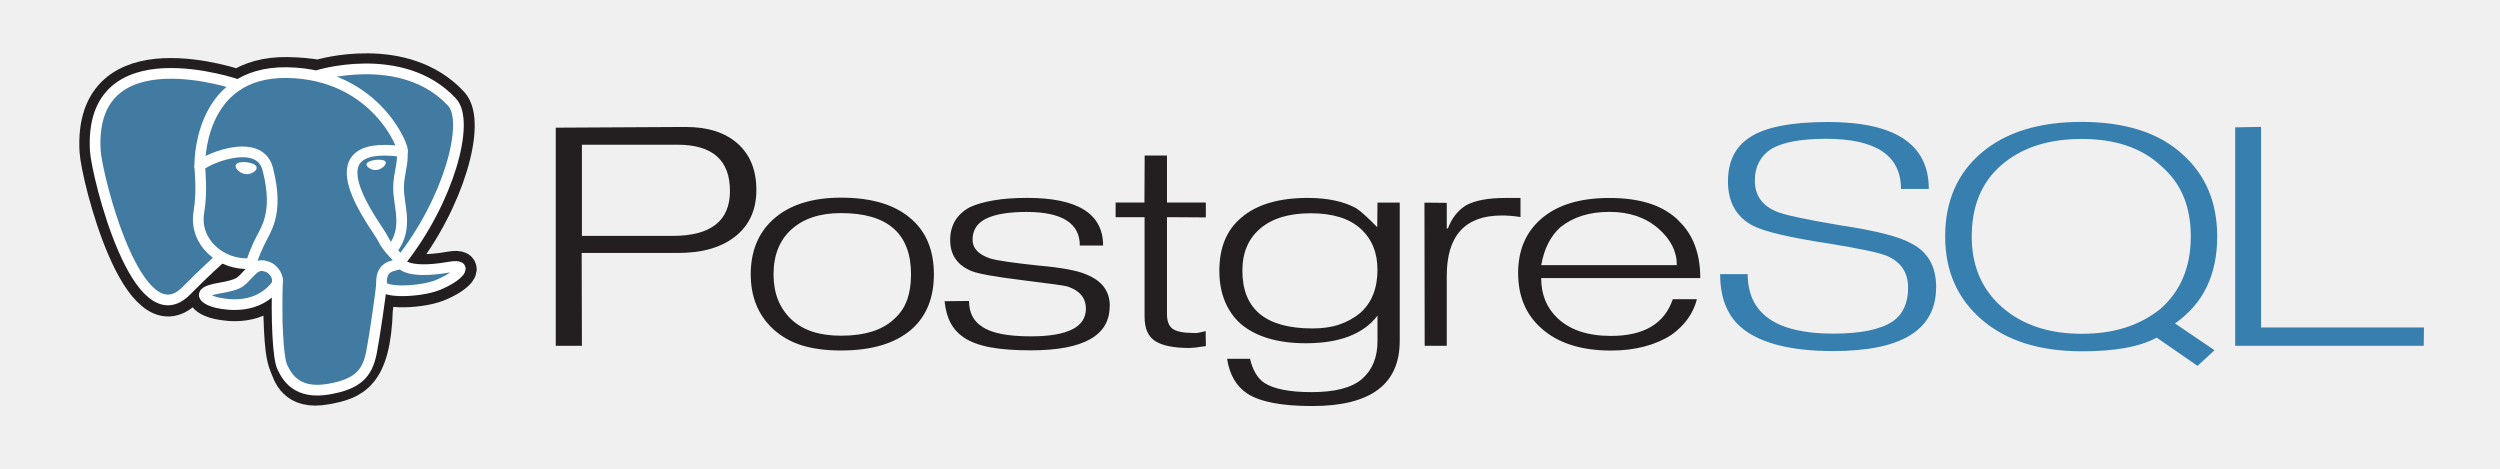
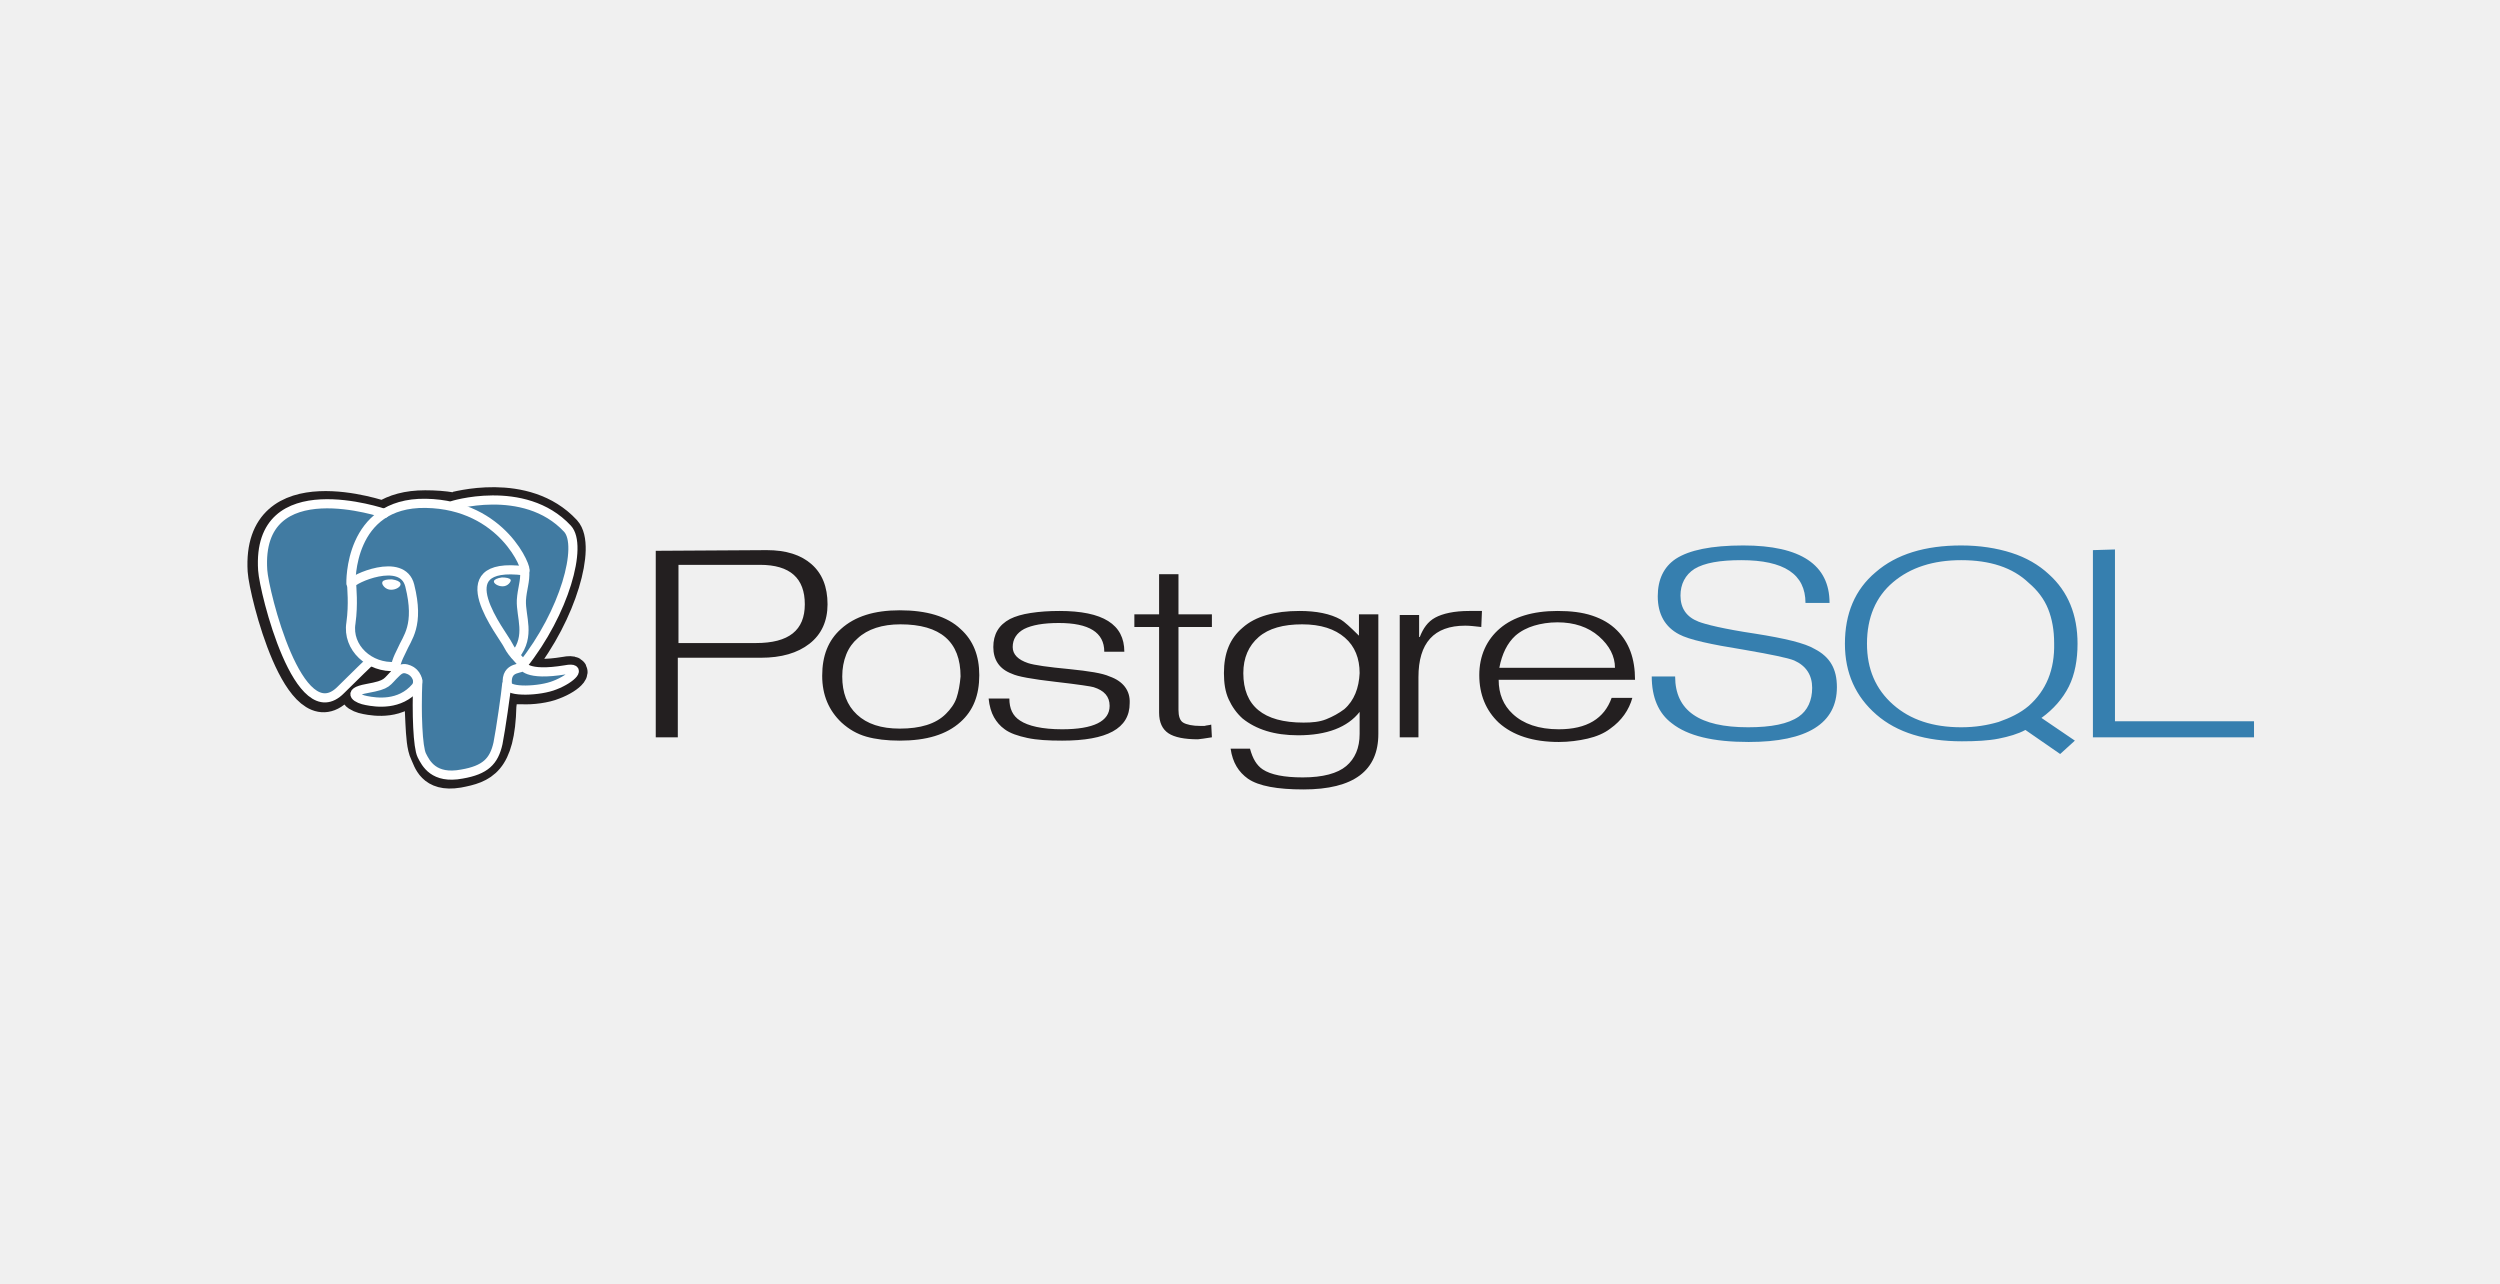
- <svg xmlns="http://www.w3.org/2000/svg" width="320" height="60">
-   <style>.B{stroke-width:1.369}.C{stroke:#fff}.D{stroke-linecap:round}.E{stroke-linejoin:round}</style>
-   <path d="M86.088 30.193H74.484v-11.67h12.234c4.478 0 6.717 1.975 6.717 5.926 0 3.83-2.45 5.746-7.347 5.746m8.34-11.808c-1.6-1.424-3.815-2.136-6.674-2.136l-16.618.092v27.92h3.348l-.03-11.886H86.82c3.1 0 5.542-.712 7.323-2.136s2.672-3.4 2.672-5.927-.795-4.502-2.385-5.927zM116.1 38.4a5.72 5.72 0 0 1-1.589 2.375c-1.5 1.464-3.788 2.195-6.866 2.195-2.78 0-4.912-.7-6.4-2.134s-2.233-3.327-2.233-5.713c0-1.242.195-2.345.584-3.307s.954-1.774 1.694-2.436c1.54-1.403 3.658-2.105 6.356-2.105 5.976 0 8.965 2.616 8.965 7.848 0 1.243-.17 2.335-.5 3.277m.607-10.3c-2.04-1.86-5.06-2.8-9.062-2.8-3.78 0-6.702.95-8.762 2.85-1.86 1.72-2.8 4.04-2.8 6.962 0 2.9.96 5.24 2.88 7.02 1.06.96 2.295 1.656 3.706 2.086s3.066.645 4.966.645c3.98 0 7-.92 9.092-2.76 1.86-1.68 2.8-4 2.8-6.992 0-3-.94-5.34-2.82-7.022zm25.318 11.107c0 3.758-3.367 5.637-10.1 5.637-2.058 0-3.792-.13-5.2-.392s-2.553-.695-3.432-1.298a5.02 5.02 0 0 1-1.619-1.8c-.4-.74-.66-1.67-.78-2.8l3.133-.03c0 1.48.548 2.568 1.645 3.268 1.177.84 3.26 1.26 6.253 1.26 4.706 0 7.06-1.18 7.06-3.538 0-1.38-.8-2.328-2.368-2.85-.32-.1-2.223-.365-5.7-.794s-5.66-.815-6.518-1.155c-1.858-.74-2.787-2.07-2.787-3.988 0-1.88.83-3.28 2.5-4.198.82-.38 1.845-.674 3.076-.885s2.656-.315 4.276-.315c6.482 0 9.723 2.034 9.723 6.1h-2.98c0-2.86-2.28-4.3-6.835-4.3-2.318 0-4.047.3-5.186.87s-1.708 1.47-1.708 2.67c0 1.12.77 1.93 2.308 2.43.9.26 2.968.56 6.206.9 2.898.26 4.887.63 5.966 1.1 2.06.8 3.088 2.16 3.088 4.077zm12.306 5.093l-1.275.18-.795.06c-2.04 0-3.5-.295-4.413-.887s-1.353-1.627-1.353-3.1V27.798H142.8v-1.874h3.687l.03-6.02h2.856v6.02h4.974v1.904l-4.974-.03v12.397c0 .923.245 1.56.735 1.9s1.364.526 2.624.526c.18.02.38.014.6-.02a10.55 10.55 0 0 0 .99-.226l.03 1.9zm19.755-4.23c-.78.64-1.668 1.128-2.667 1.47s-2.148.5-3.446.5c-5.974 0-8.96-2.467-8.96-7.4 0-2.297.764-4.095 2.293-5.394s3.68-1.948 6.458-1.948c2.797 0 4.92.655 6.368 1.963s2.173 3.062 2.173 5.26c0 2.397-.74 4.245-2.218 5.543m5.075-14.135h-2.856l-.03 3.15c-1.26-1.28-2.16-2.087-2.7-2.427-1.6-.88-3.668-1.318-6.207-1.318-3.718 0-6.558.85-8.516 2.548-1.86 1.56-2.788 3.817-2.788 6.774 0 1.46.235 2.762.705 3.9s1.156 2.123 2.057 2.922c1.962 1.638 4.735 2.458 8.32 2.458 4.304 0 7.357-1.177 9.16-3.532v3.26c0 2.08-.655 3.688-1.964 4.828s-3.463 1.7-6.462 1.7c-2.82 0-4.828-.4-6.027-1.164-.9-.597-1.52-1.632-1.86-3.105h-2.94c.32 2.057 1.2 3.545 2.6 4.463 1.64 1.058 4.4 1.587 8.3 1.587 7.46 0 11.2-2.773 11.2-8.32V25.937zm15.45 1.853c-.86-.14-1.658-.2-2.396-.2-4.695 0-7.042 2.575-7.042 7.723v8.954h-2.826l-.03-18.322 2.857.028v3.27h.15c.48-1.288 1.24-2.265 2.278-2.93 1.138-.644 2.836-.966 5.094-.966h1.917v2.46zm2.657 6.158c.36-2.082 1.17-3.694 2.427-4.836.82-.66 1.75-1.157 2.788-1.487s2.2-.496 3.508-.496c2.538 0 4.6.696 6.22 2.088s2.412 2.97 2.412 4.73H197.28m17.633-5.652c-1-1.003-2.24-1.744-3.72-2.226s-3.2-.722-5.2-.722c-3.7 0-6.57.86-8.612 2.58s-3.06 4.06-3.06 7.022.98 5.3 2.94 7.05c2.12 1.92 5.1 2.88 8.968 2.88 1.54 0 2.963-.175 4.273-.523s2.455-.842 3.434-1.48c1.72-1.235 2.808-2.76 3.27-4.57h-3.088c-1.06 3.133-3.697 4.7-7.914 4.7-2.978 0-5.267-.766-6.865-2.298-1.38-1.313-2.068-3.014-2.068-5.104h20.363c0-3.108-.9-5.545-2.73-7.3z" fill="#231f20" />
-   <path d="M247.82 36.776c0 5.44-4.387 8.16-13.162 8.16-5.257 0-9.095-.937-11.513-2.8-1.98-1.54-2.968-3.888-2.968-7.048h3.532c0 5.078 3.65 7.617 10.948 7.617 3.5 0 6.03-.52 7.6-1.558 1.32-.918 1.98-2.357 1.98-4.314 0-1.938-.9-3.296-2.7-4.076-1.02-.42-3.5-.95-7.47-1.588-4.98-.76-8.208-1.518-9.688-2.277-2.14-1.12-3.2-3.017-3.2-5.694 0-2.497.9-4.355 2.73-5.574 1.96-1.338 5.32-2.008 10.078-2.008 8.6 0 12.9 2.856 12.9 8.568h-3.563c0-4.28-3.193-6.418-9.578-6.418-3.203 0-5.545.43-7.026 1.3-1.402.92-2.1 2.27-2.1 4.05 0 1.86.9 3.17 2.7 3.93.96.44 3.78 1.05 8.46 1.83 4.4.66 7.37 1.43 8.9 2.3 2.1 1.08 3.15 2.95 3.15 5.6zm28.7 2.776c-1.32 1.057-2.812 1.85-4.473 2.38s-3.523.793-5.584.793c-4.204 0-7.6-1.133-10.194-3.398s-3.887-5.284-3.887-9.057c0-3.932 1.285-6.996 3.857-9.192s5.98-3.293 10.223-3.293c4.303 0 7.686 1.148 10.148 3.443 1.3 1.12 2.26 2.426 2.882 3.923s.93 3.204.93 5.12c0 3.912-1.302 7.006-3.904 9.28m1.878 1.852c1.84-1.298 3.202-2.87 4.083-4.718s1.322-3.98 1.322-6.398c0-4.335-1.44-7.8-4.32-10.428-1.54-1.438-3.4-2.507-5.58-3.206s-4.67-1.05-7.47-1.05c-5.44 0-9.7 1.32-12.8 3.955s-4.65 6.212-4.65 10.727c0 4.394 1.564 7.94 4.693 10.636s7.403 4.045 12.82 4.045c2.12 0 3.968-.143 5.547-.43s2.92-.727 4.02-1.32l5.218 3.617 2.18-2.002-5.053-3.427zm31.85 2.857H286.1V16.3l3.318-.06v25.677h20.848l-.03 2.334z" fill="#367faf" />
-   <path d="M48.237 39.567c.336-2.37.235-2.718 2.318-2.334l.53.04c1.602.062 3.697-.218 4.928-.703 2.65-1.042 4.22-2.782 1.608-2.325-5.96 1.042-6.37-.67-6.37-.67 6.293-7.915 8.924-17.963 6.654-20.423C51.7 6.445 40.99 9.617 40.8 9.7l-.057.01c-1.178-.207-2.496-.33-3.976-.35-2.697-.038-4.743.6-6.296 1.597 0 0-19.126-6.68-18.236 8.4.19 3.208 5.425 24.273 11.668 17.91 2.282-2.327 4.488-4.294 4.488-4.294a6.6 6.6 0 0 0 3.781.818l.106-.077c-.033.29-.02.57.043.906-1.608 1.523-1.136 1.79-4.352 2.352-3.253.568-1.342 1.58-.094 1.845 1.513.32 5.013.775 7.378-2.03l-.094.32c.63.428.588 3.075.678 4.967s.24 3.657.694 4.698.992 3.72 5.218 2.954c3.532-.642 6.233-1.565 6.48-10.155" fill="#231f20" stroke="#231f20" stroke-width="4.108" />
-   <path d="M57.62 34.244c-5.96 1.042-6.37-.67-6.37-.67 6.293-7.916 8.924-17.964 6.654-20.423C51.71 6.444 40.99 9.617 40.8 9.7l-.058.01c-1.178-.207-2.496-.33-3.977-.35-2.697-.037-4.743.6-6.295 1.597 0 0-19.127-6.68-18.237 8.4.19 3.208 5.424 24.274 11.668 17.91 2.282-2.327 4.487-4.294 4.487-4.294a6.6 6.6 0 0 0 3.781.818l.107-.077c-.033.29-.018.57.043.906-1.608 1.523-1.136 1.79-4.35 2.352-3.254.568-1.342 1.58-.094 1.845 1.513.32 5.013.775 7.378-2.03l-.094.32c.63.428 1.073 2.783 1 4.92s-.124 3.6.373 4.746.992 3.72 5.22 2.954c3.532-.642 5.363-2.304 5.617-5.078.18-1.972.59-1.68.615-3.443l.328-.834c.378-2.673.06-3.535 2.236-3.134l.53.04c1.602.062 3.698-.218 4.928-.703 2.65-1.042 4.22-2.782 1.608-2.325z" fill="#417ba2" />
-   <g fill="none" class="C B">
-     <g class="D">
-       <path d="M35.518 35.777c-.164 4.973.04 9.982.615 11.2s1.804 3.585 6.032 2.817c3.532-.642 4.817-1.884 5.374-4.626.4-2.017 1.203-7.62 1.304-8.767M30.45 10.843S11.3 4.213 12.2 19.3c.2 3.208 5.424 24.274 11.67 17.9 2.282-2.327 4.345-4.152 4.345-4.152M40.8 9.633c-.663.176 10.647-3.504 17.074 3.457 2.27 2.46-.36 12.508-6.654 20.424" class="E" />
-       <path d="M51.21 33.513s.4 1.71 6.37.668c2.612-.457 1.04 1.283-1.61 2.326-2.174.855-7.048 1.074-7.127-.107-.205-3.05 2.565-2.123 2.365-2.887-.18-.688-1.42-1.363-2.24-3.047-.715-1.47-9.81-12.742 2.522-11.068.452-.08-3.217-9.944-14.76-10.104s-11.16 12.03-11.16 12.03" stroke-linejoin="bevel" />
+ <svg xmlns="http://www.w3.org/2000/svg" version="1.1" id="Layer_1" x="0px" y="0px" viewBox="0 0 374 192" style="enable-background:new 0 0 374 192;" xml:space="preserve">
+   <style type="text/css">
+ 	.st0{fill:#231F20;}
+ 	.st1{fill:#367FAF;}
+ 	.st2{fill:#231F20;stroke:#231F20;stroke-width:4.108;}
+ 	.st3{fill:#417BA2;}
+ 	.st4{fill:none;stroke:#FFFFFF;stroke-width:1.369;stroke-linecap:round;stroke-linejoin:round;}
+ 	.st5{fill:none;stroke:#FFFFFF;stroke-width:1.369;stroke-linecap:round;stroke-linejoin:bevel;}
+ 	.st6{fill:none;stroke:#FFFFFF;stroke-width:1.369;stroke-linejoin:round;}
+ 	.st7{fill:#FFFFFF;stroke:#FFFFFF;stroke-width:0.456;}
+ 	.st8{fill:#FFFFFF;stroke:#FFFFFF;stroke-width:0.228;}
+ </style>
+   <path class="st0" d="M113.1,96.2h-11.6V84.5h12.2c4.5,0,6.7,2,6.7,5.9C120.4,94.3,118,96.2,113.1,96.2 M121.4,84.4  c-1.6-1.4-3.8-2.1-6.7-2.1l-16.6,0.1v27.9h3.3l0-11.9h12.4c3.1,0,5.5-0.7,7.3-2.1c1.8-1.4,2.7-3.4,2.7-5.9  C123.8,87.8,123,85.8,121.4,84.4L121.4,84.4z M143.1,104.4c-0.3,0.9-0.9,1.7-1.6,2.4c-1.5,1.5-3.8,2.2-6.9,2.2  c-2.8,0-4.9-0.7-6.4-2.1c-1.5-1.4-2.2-3.3-2.2-5.7c0-1.2,0.2-2.3,0.6-3.3s1-1.8,1.7-2.4c1.5-1.4,3.7-2.1,6.4-2.1c6,0,9,2.6,9,7.8  C143.6,102.4,143.4,103.5,143.1,104.4 M143.7,94.1c-2-1.9-5.1-2.8-9.1-2.8c-3.8,0-6.7,0.9-8.8,2.8c-1.9,1.7-2.8,4-2.8,7  c0,2.9,1,5.2,2.9,7c1.1,1,2.3,1.7,3.7,2.1c1.4,0.4,3.1,0.6,5,0.6c4,0,7-0.9,9.1-2.8c1.9-1.7,2.8-4,2.8-7  C146.5,98.1,145.6,95.8,143.7,94.1L143.7,94.1z M169,105.2c0,3.8-3.4,5.6-10.1,5.6c-2.1,0-3.8-0.1-5.2-0.4s-2.6-0.7-3.4-1.3  c-0.7-0.5-1.2-1.1-1.6-1.8c-0.4-0.7-0.7-1.7-0.8-2.8l3.1,0c0,1.5,0.5,2.6,1.6,3.3c1.2,0.8,3.3,1.3,6.3,1.3c4.7,0,7.1-1.2,7.1-3.5  c0-1.4-0.8-2.3-2.4-2.8c-0.3-0.1-2.2-0.4-5.7-0.8s-5.7-0.8-6.5-1.2c-1.9-0.7-2.8-2.1-2.8-4c0-1.9,0.8-3.3,2.5-4.2  c0.8-0.4,1.8-0.7,3.1-0.9s2.7-0.3,4.3-0.3c6.5,0,9.7,2,9.7,6.1h-3c0-2.9-2.3-4.3-6.8-4.3c-2.3,0-4,0.3-5.2,0.9  c-1.1,0.6-1.7,1.5-1.7,2.7c0,1.1,0.8,1.9,2.3,2.4c0.9,0.3,3,0.6,6.2,0.9c2.9,0.3,4.9,0.6,6,1.1C168,101.9,169.1,103.3,169,105.2  L169,105.2z M181.3,110.3l-1.3,0.2l-0.8,0.1c-2,0-3.5-0.3-4.4-0.9s-1.4-1.6-1.4-3.1V93.8h-3.7v-1.9h3.7l0-6h2.9v6h5v1.9l-5,0v12.4  c0,0.9,0.2,1.6,0.7,1.9s1.4,0.5,2.6,0.5c0.2,0,0.4,0,0.6,0c0.3-0.1,0.7-0.1,1-0.2L181.3,110.3L181.3,110.3z M201.1,106.1  c-0.8,0.6-1.7,1.1-2.7,1.5s-2.1,0.5-3.4,0.5c-6,0-9-2.5-9-7.4c0-2.3,0.8-4.1,2.3-5.4c1.5-1.3,3.7-1.9,6.5-1.9c2.8,0,4.9,0.7,6.4,2  s2.2,3.1,2.2,5.3C203.3,102.9,202.6,104.8,201.1,106.1 M206.2,91.9h-2.9l0,3.2c-1.3-1.3-2.2-2.1-2.7-2.4c-1.6-0.9-3.7-1.3-6.2-1.3  c-3.7,0-6.6,0.8-8.5,2.5c-1.9,1.6-2.8,3.8-2.8,6.8c0,1.5,0.2,2.8,0.7,3.9s1.2,2.1,2.1,2.9c2,1.6,4.7,2.5,8.3,2.5  c4.3,0,7.4-1.2,9.2-3.5v3.3c0,2.1-0.7,3.7-2,4.8s-3.5,1.7-6.5,1.7c-2.8,0-4.8-0.4-6-1.2c-0.9-0.6-1.5-1.6-1.9-3.1h-2.9  c0.3,2.1,1.2,3.5,2.6,4.5c1.6,1.1,4.4,1.6,8.3,1.6c7.5,0,11.2-2.8,11.2-8.3L206.2,91.9L206.2,91.9z M221.6,93.8  c-0.9-0.1-1.7-0.2-2.4-0.2c-4.7,0-7,2.6-7,7.7v9h-2.8l0-18.3l2.9,0v3.3h0.1c0.5-1.3,1.2-2.3,2.3-2.9c1.1-0.6,2.8-1,5.1-1h1.9  L221.6,93.8L221.6,93.8z M224.3,99.9c0.4-2.1,1.2-3.7,2.4-4.8c0.8-0.7,1.8-1.2,2.8-1.5c1-0.3,2.2-0.5,3.5-0.5c2.5,0,4.6,0.7,6.2,2.1  c1.6,1.4,2.4,3,2.4,4.7L224.3,99.9 M241.9,94.3c-1-1-2.2-1.7-3.7-2.2s-3.2-0.7-5.2-0.7c-3.7,0-6.6,0.9-8.6,2.6c-2,1.7-3.1,4.1-3.1,7  s1,5.3,2.9,7.1c2.1,1.9,5.1,2.9,9,2.9c1.5,0,3-0.2,4.3-0.5c1.3-0.3,2.5-0.8,3.4-1.5c1.7-1.2,2.8-2.8,3.3-4.6h-3.1  c-1.1,3.1-3.7,4.7-7.9,4.7c-3,0-5.3-0.8-6.9-2.3c-1.4-1.3-2.1-3-2.1-5.1h20.4C244.6,98.5,243.7,96.1,241.9,94.3L241.9,94.3z" />
+   <path class="st1" d="M274.8,102.8c0,5.4-4.4,8.2-13.2,8.2c-5.3,0-9.1-0.9-11.5-2.8c-2-1.5-3-3.9-3-7h3.5c0,5.1,3.6,7.6,10.9,7.6  c3.5,0,6-0.5,7.6-1.6c1.3-0.9,2-2.4,2-4.3c0-1.9-0.9-3.3-2.7-4.1c-1-0.4-3.5-0.9-7.5-1.6c-5-0.8-8.2-1.5-9.7-2.3  c-2.1-1.1-3.2-3-3.2-5.7c0-2.5,0.9-4.4,2.7-5.6c2-1.3,5.3-2,10.1-2c8.6,0,12.9,2.9,12.9,8.6h-3.6c0-4.3-3.2-6.4-9.6-6.4  c-3.2,0-5.5,0.4-7,1.3c-1.4,0.9-2.1,2.3-2.1,4c0,1.9,0.9,3.2,2.7,3.9c1,0.4,3.8,1.1,8.5,1.8c4.4,0.7,7.4,1.4,8.9,2.3  C273.8,98.3,274.8,100.1,274.8,102.8L274.8,102.8z M303.5,105.6c-1.3,1.1-2.8,1.8-4.5,2.4c-1.7,0.5-3.5,0.8-5.6,0.8  c-4.2,0-7.6-1.1-10.2-3.4s-3.9-5.3-3.9-9.1c0-3.9,1.3-7,3.9-9.2s6-3.3,10.2-3.3c4.3,0,7.7,1.1,10.1,3.4c1.3,1.1,2.3,2.4,2.9,3.9  c0.6,1.5,0.9,3.2,0.9,5.1C307.4,100.2,306.1,103.3,303.5,105.6 M305.4,107.4c1.8-1.3,3.2-2.9,4.1-4.7s1.3-4,1.3-6.4  c0-4.3-1.4-7.8-4.3-10.4c-1.5-1.4-3.4-2.5-5.6-3.2s-4.7-1.1-7.5-1.1c-5.4,0-9.7,1.3-12.8,4c-3.1,2.6-4.6,6.2-4.6,10.7  c0,4.4,1.6,7.9,4.7,10.6c3.1,2.7,7.4,4,12.8,4c2.1,0,4-0.1,5.5-0.4s2.9-0.7,4-1.3l5.2,3.6l2.2-2L305.4,107.4L305.4,107.4z   M337.2,110.3h-24.1v-28l3.3-0.1v25.7h20.8L337.2,110.3L337.2,110.3z" />
+   <path class="st2" d="M75.2,105.6c0.3-2.4,0.2-2.7,2.3-2.3l0.5,0c1.6,0.1,3.7-0.2,4.9-0.7c2.7-1,4.2-2.8,1.6-2.3  c-6,1-6.4-0.7-6.4-0.7c6.3-7.9,8.9-18,6.7-20.4c-6.2-6.7-16.9-3.5-17.1-3.5l-0.1,0c-1.2-0.2-2.5-0.3-4-0.3c-2.7,0-4.7,0.6-6.3,1.6  c0,0-19.1-6.7-18.2,8.4c0.2,3.2,5.4,24.3,11.7,17.9c2.3-2.3,4.5-4.3,4.5-4.3c1.2,0.6,2.5,0.9,3.8,0.8l0.1-0.1c0,0.3,0,0.6,0,0.9  c-1.6,1.5-1.1,1.8-4.4,2.4c-3.3,0.6-1.3,1.6-0.1,1.8c1.5,0.3,5,0.8,7.4-2l-0.1,0.3c0.6,0.4,0.6,3.1,0.7,5s0.2,3.7,0.7,4.7  s1,3.7,5.2,3C72.3,115.1,75,114.2,75.2,105.6" />
+   <path class="st3" d="M84.6,100.2c-6,1-6.4-0.7-6.4-0.7c6.3-7.9,8.9-18,6.7-20.4c-6.2-6.7-16.9-3.5-17.1-3.5l-0.1,0  c-1.2-0.2-2.5-0.3-4-0.3c-2.7,0-4.7,0.6-6.3,1.6c0,0-19.1-6.7-18.2,8.4c0.2,3.2,5.4,24.3,11.7,17.9c2.3-2.3,4.5-4.3,4.5-4.3  c1.2,0.6,2.5,0.9,3.8,0.8l0.1-0.1c0,0.3,0,0.6,0,0.9c-1.6,1.5-1.1,1.8-4.4,2.4c-3.3,0.6-1.3,1.6-0.1,1.8c1.5,0.3,5,0.8,7.4-2  l-0.1,0.3c0.6,0.4,1.1,2.8,1,4.9s-0.1,3.6,0.4,4.7c0.5,1.1,1,3.7,5.2,3c3.5-0.6,5.4-2.3,5.6-5.1c0.2-2,0.6-1.7,0.6-3.4l0.3-0.8  c0.4-2.7,0.1-3.5,2.2-3.1l0.5,0c1.6,0.1,3.7-0.2,4.9-0.7C85.7,101.5,87.2,99.8,84.6,100.2L84.6,100.2z" />
+   <g>
+     <g>
+       <path class="st4" d="M62.5,101.8c-0.2,5,0,10,0.6,11.2c0.6,1.2,1.8,3.6,6,2.8c3.5-0.6,4.8-1.9,5.4-4.6c0.4-2,1.2-7.6,1.3-8.8     M57.5,76.8c0,0-19.2-6.6-18.2,8.5c0.2,3.2,5.4,24.3,11.7,17.9c2.3-2.3,4.3-4.2,4.3-4.2 M67.8,75.6c-0.7,0.2,10.6-3.5,17.1,3.5    c2.3,2.5-0.4,12.5-6.7,20.4" />
+       <path class="st5" d="M78.2,99.5c0,0,0.4,1.7,6.4,0.7c2.6-0.5,1,1.3-1.6,2.3c-2.2,0.9-7,1.1-7.1-0.1    C75.6,99.4,78.4,100.3,78.2,99.5c-0.2-0.7-1.4-1.4-2.2-3c-0.7-1.5-9.8-12.7,2.5-11.1c0.5-0.1-3.2-9.9-14.8-10.1s-11.2,12-11.2,12" />
    </g>
-     <g class="E">
-       <path d="M32.288 34.556c-1.61 1.523-1.136 1.79-4.352 2.352-3.254.57-1.342 1.58-.094 1.845 1.513.32 5.013.775 7.378-2.032.72-.855-.004-2.22-.993-2.566-.478-.168-1.117-.378-1.94.4z" />
-       <path d="M32.183 34.53c-.162-.896.347-1.96.893-3.208.82-1.87 2.712-3.742 1.2-9.677-1.128-4.423-8.697-.92-8.7-.32s.342 3.04-.127 5.88c-.612 3.708 2.783 6.843 6.692 6.523" class="D" />
+     <g>
+       <path class="st6" d="M59.3,100.6c-1.6,1.5-1.1,1.8-4.4,2.4c-3.3,0.6-1.3,1.6-0.1,1.8c1.5,0.3,5,0.8,7.4-2c0.7-0.9,0-2.2-1-2.6    C60.7,100,60.1,99.8,59.3,100.6L59.3,100.6z" />
+       <path class="st4" d="M59.2,100.5c-0.2-0.9,0.3-2,0.9-3.2c0.8-1.9,2.7-3.7,1.2-9.7c-1.1-4.4-8.7-0.9-8.7-0.3c0,0.6,0.3,3-0.1,5.9    c-0.6,3.7,2.8,6.8,6.7,6.5" />
    </g>
  </g>
-   <g fill="#fff" class="C">
-     <path d="M30.382 21.233c-.034.205.443.75 1.064.824s1.15-.354 1.185-.558-.442-.43-1.064-.504-1.152.034-1.185.238z" stroke-width=".456" />
-     <path d="M49.273 20.816c.034.205-.442.75-1.064.824s-1.152-.354-1.186-.56.443-.43 1.064-.504 1.15.033 1.185.238z" stroke-width=".228" />
+   <g>
+     <path class="st7" d="M57.4,87.2c0,0.2,0.4,0.8,1.1,0.8s1.2-0.4,1.2-0.6s-0.4-0.4-1.1-0.5C57.9,86.9,57.4,87,57.4,87.2z" />
+     <path class="st8" d="M76.3,86.8c0,0.2-0.4,0.8-1.1,0.8s-1.2-0.4-1.2-0.6c0-0.2,0.4-0.4,1.1-0.5C75.7,86.5,76.2,86.6,76.3,86.8   L76.3,86.8z" />
  </g>
-   <path d="M51.493 19.398c.102 1.607-.408 2.7-.473 4.412-.095 2.486 1.398 5.33-.852 8.18" fill="none" class="B C D E" />
+   <path class="st4" d="M78.5,85.4c0.1,1.6-0.4,2.7-0.5,4.4c-0.1,2.5,1.4,5.3-0.9,8.2" />
</svg>
